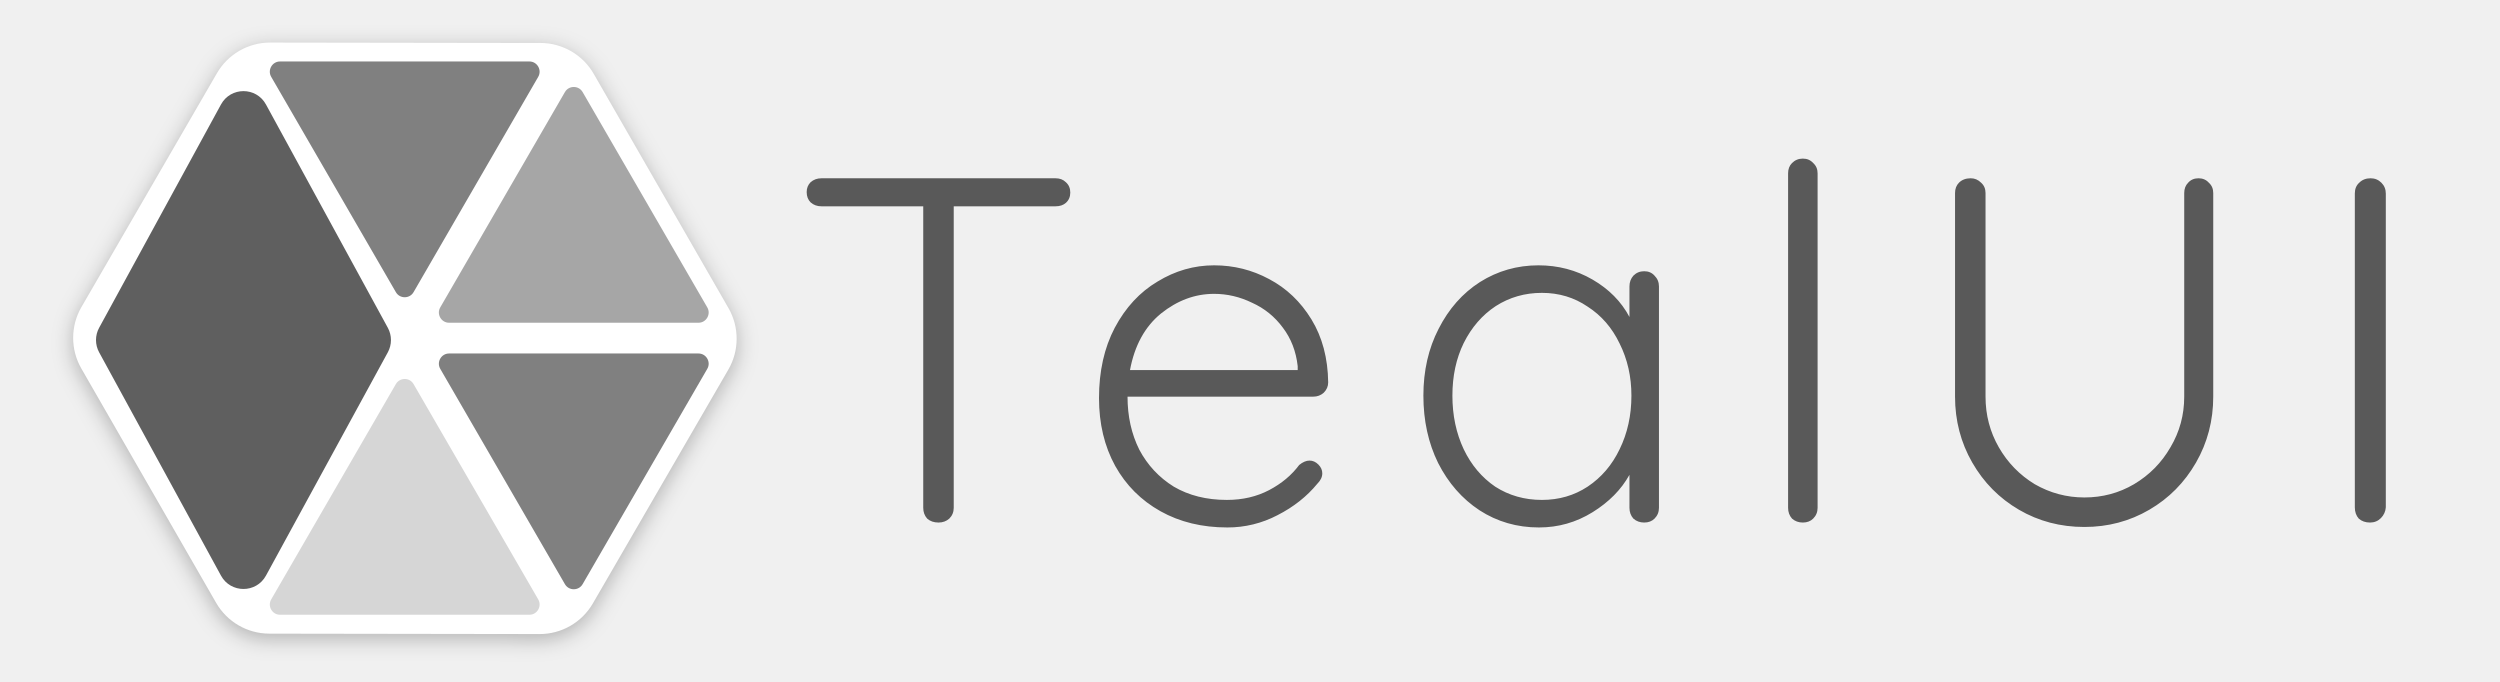
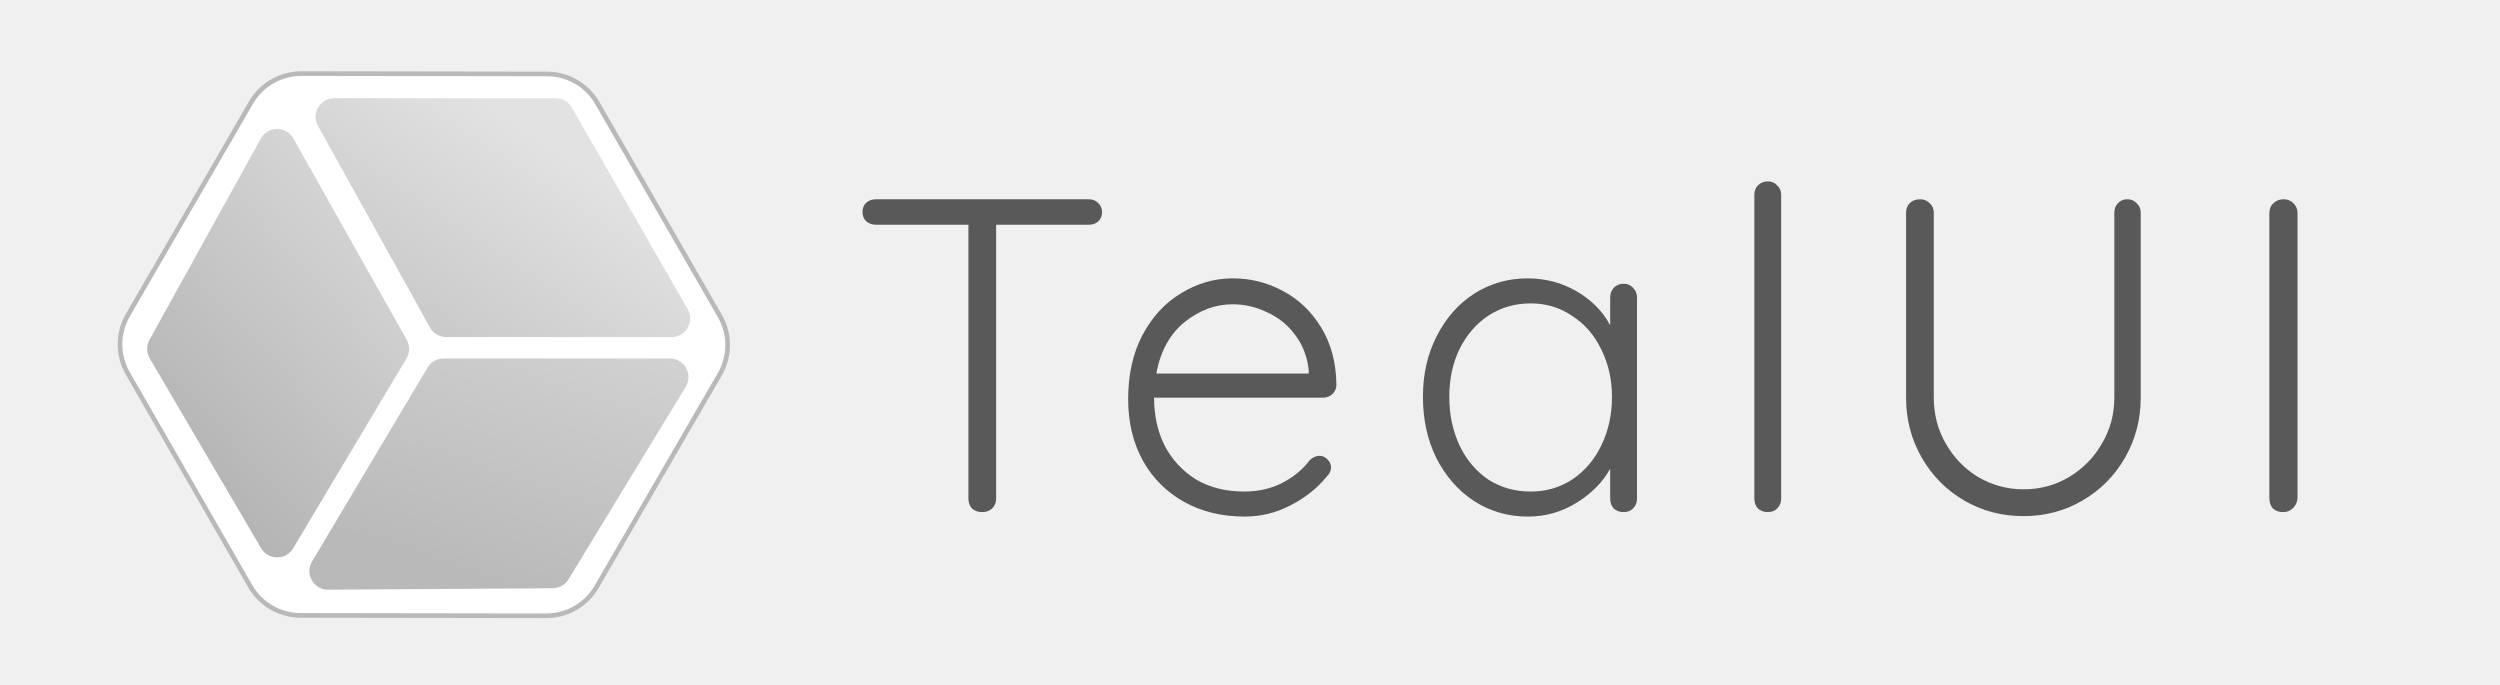
- <svg xmlns="http://www.w3.org/2000/svg" fill="none" viewBox="0 0 488 133">
-   <path d="M206.04 34.8c.832 0 1.504.256 2.016.768.576.512.864 1.184.864 2.016 0 .832-.288 1.504-.864 2.016-.512.448-1.184.672-2.016.672h-19.872V99.12c0 .832-.288 1.536-.864 2.112-.576.512-1.28.768-2.112.768-.896 0-1.632-.256-2.208-.768-.512-.576-.768-1.28-.768-2.112V40.272h-19.872c-.832 0-1.536-.256-2.112-.768-.512-.512-.768-1.184-.768-2.016 0-.768.256-1.408.768-1.92.576-.512 1.28-.768 2.112-.768h45.696zm53.222 39.84c0 .768-.288 1.44-.864 2.016a2.94 2.94 0 01-2.016.768h-36.288c0 3.84.768 7.296 2.304 10.368 1.6 3.008 3.84 5.408 6.72 7.2 2.944 1.728 6.4 2.592 10.368 2.592 3.072 0 5.824-.64 8.256-1.92 2.432-1.28 4.384-2.912 5.856-4.896.704-.576 1.376-.864 2.016-.864.64 0 1.216.256 1.728.768s.768 1.088.768 1.728c0 .704-.32 1.376-.96 2.016-2.048 2.496-4.64 4.544-7.776 6.144a20.9 20.9 0 01-9.792 2.4c-4.928 0-9.28-1.056-13.056-3.168s-6.72-5.056-8.832-8.832c-2.112-3.84-3.168-8.256-3.168-13.248 0-5.248 1.024-9.824 3.072-13.728 2.112-3.968 4.896-6.976 8.352-9.024 3.456-2.112 7.136-3.168 11.04-3.168 3.84 0 7.424.896 10.752 2.688 3.392 1.792 6.144 4.416 8.256 7.872 2.112 3.456 3.2 7.552 3.264 12.288zM236.99 57.36c-3.712 0-7.168 1.28-10.368 3.84-3.136 2.56-5.152 6.24-6.048 11.04h32.736v-.768c-.32-2.88-1.28-5.376-2.88-7.488-1.6-2.176-3.616-3.808-6.048-4.896-2.368-1.152-4.832-1.728-7.392-1.728zm83.959-4.416c.832 0 1.504.288 2.016.864.576.576.864 1.28.864 2.112v43.2c0 .832-.288 1.536-.864 2.112-.512.512-1.184.768-2.016.768-.832 0-1.536-.256-2.112-.768-.512-.576-.768-1.28-.768-2.112v-6.432c-1.6 2.88-4 5.312-7.2 7.296s-6.688 2.976-10.464 2.976c-4.288 0-8.16-1.12-11.616-3.36-3.392-2.24-6.08-5.312-8.064-9.216-1.92-3.904-2.88-8.288-2.88-13.152 0-4.864.992-9.216 2.976-13.056 1.984-3.904 4.672-6.944 8.064-9.12 3.456-2.176 7.264-3.264 11.424-3.264 3.84 0 7.36.928 10.56 2.784 3.2 1.856 5.6 4.288 7.2 7.296V55.92c0-.832.256-1.536.768-2.112.576-.576 1.28-.864 2.112-.864zm-19.968 44.64c3.328 0 6.304-.864 8.928-2.592 2.688-1.792 4.768-4.224 6.24-7.296 1.536-3.136 2.304-6.624 2.304-10.464 0-3.712-.768-7.104-2.304-10.176-1.472-3.072-3.552-5.472-6.24-7.2-2.624-1.792-5.6-2.688-8.928-2.688-3.328 0-6.336.864-9.024 2.592-2.624 1.728-4.704 4.128-6.24 7.2-1.472 3.008-2.208 6.432-2.208 10.272s.736 7.328 2.208 10.464c1.472 3.072 3.52 5.504 6.144 7.296 2.688 1.728 5.728 2.592 9.12 2.592zm53.814 1.536c0 .832-.288 1.536-.864 2.112-.512.512-1.184.768-2.016.768-.832 0-1.536-.256-2.112-.768-.512-.576-.768-1.28-.768-2.112V33.84c0-.832.256-1.504.768-2.016.576-.576 1.28-.864 2.112-.864.832 0 1.504.288 2.016.864.576.512.864 1.184.864 2.016v65.28zm74.349-64.32c.832 0 1.504.288 2.016.864.576.512.864 1.184.864 2.016v39.744c0 4.672-1.12 8.96-3.36 12.864-2.24 3.904-5.28 6.976-9.12 9.216-3.84 2.24-8.064 3.36-12.672 3.36-4.672 0-8.928-1.12-12.768-3.36-3.84-2.24-6.88-5.312-9.12-9.216-2.24-3.904-3.36-8.192-3.36-12.864V37.68c0-.832.256-1.504.768-2.016.576-.576 1.344-.864 2.304-.864.768 0 1.44.288 2.016.864.576.512.864 1.184.864 2.016v39.744c0 3.584.864 6.88 2.592 9.888 1.728 3.008 4.064 5.408 7.008 7.2 3.008 1.728 6.24 2.592 9.696 2.592 3.52 0 6.752-.864 9.696-2.592 3.008-1.792 5.376-4.192 7.104-7.2 1.792-3.008 2.688-6.304 2.688-9.888V37.68c0-.832.256-1.504.768-2.016.512-.576 1.184-.864 2.016-.864zm36.566 64.224a3.243 3.243 0 01-.96 2.112c-.576.576-1.28.864-2.112.864-.896 0-1.632-.256-2.208-.768-.512-.576-.768-1.312-.768-2.208V37.776c0-.896.288-1.6.864-2.112.576-.576 1.312-.864 2.208-.864.832 0 1.536.288 2.112.864.576.576.864 1.28.864 2.112v61.248z" fill="#595959" />
-   <g filter="url(#filter0_d)">
-     <path d="M105.506 8.386c4.288.007 8.246 2.3 10.383 6.016l26.31 45.733a12 12 0 01-.018 12l-26.451 45.651a12.001 12.001 0 01-10.401 5.984l-52.76-.081a12.001 12.001 0 01-10.383-6.016L15.876 71.94a12 12 0 01.018-12l26.45-45.65a12 12 0 0110.402-5.985l52.76.081z" fill="#fff" />
+ <svg xmlns="http://www.w3.org/2000/svg" fill="none" viewBox="0 0 537 147">
+   <g clip-path="url(#clip0)">
+     <path d="M128.323 22.153c-2.227-3.871-6.35-6.26-10.816-6.267l-52.76-.081c-4.466-.007-8.596 2.369-10.835 6.233L27.462 67.69c-2.239 3.864-2.246 8.629-.019 12.5l26.31 45.732c2.227 3.871 6.35 6.26 10.816 6.267l52.76.081c4.466.007 8.596-2.369 10.835-6.234l26.451-45.651c2.238-3.864 2.246-8.629.019-12.5l-26.31-45.732z" fill="#fff" stroke="#B9B9B9" />
+     <path d="M122.115 124.434c-.721 1.184-2.004 1.91-3.39 1.919l-48.238.313c-3.115.02-5.056-3.371-3.463-6.047l24.812-41.666C92.558 77.742 93.864 77 95.274 77h48.607c3.121 0 5.04 3.415 3.416 6.08l-25.182 41.354z" fill="url(#paint0_linear)" />
+     <path d="M32.153 76.966c-.715-1.219-.734-2.724-.05-3.961l23.927-43.236c1.516-2.739 5.449-2.754 6.985-.026l24.346 43.235c.704 1.25.684 2.781-.051 4.013L62.965 117.78c-1.559 2.611-5.346 2.597-6.885-.026L32.153 76.966z" fill="url(#paint1_linear)" />
+     <path d="M119.359 21.098c1.432 0 2.755.765 3.468 2.007l24.887 43.3c1.533 2.667-.392 5.993-3.468 5.993H95.854c-1.453 0-2.791-.787-3.497-2.057L68.301 27.04c-1.481-2.666.447-5.942 3.497-5.942h47.561z" fill="url(#paint2_linear)" />
+     <path d="M233.84 42.8c.832 0 1.504.256 2.016.768.576.512.864 1.184.864 2.016 0 .832-.288 1.504-.864 2.016-.512.448-1.184.672-2.016.672h-19.872v58.848c0 .832-.288 1.536-.864 2.112-.576.512-1.28.768-2.112.768-.896 0-1.632-.256-2.208-.768-.512-.576-.768-1.28-.768-2.112V48.272h-19.872c-.832 0-1.536-.256-2.112-.768-.512-.512-.768-1.184-.768-2.016 0-.768.256-1.408.768-1.92.576-.512 1.28-.768 2.112-.768h45.696zm53.222 39.84c0 .768-.288 1.44-.864 2.016-.576.512-1.248.768-2.016.768h-36.288c0 3.84.768 7.296 2.304 10.368 1.6 3.008 3.84 5.408 6.72 7.2 2.944 1.728 6.4 2.592 10.368 2.592 3.072 0 5.824-.64 8.256-1.92 2.432-1.28 4.384-2.912 5.856-4.896.704-.576 1.376-.864 2.016-.864.64 0 1.216.256 1.728.768s.768 1.088.768 1.728c0 .704-.32 1.376-.96 2.016-2.048 2.496-4.64 4.544-7.776 6.144-3.072 1.6-6.336 2.4-9.792 2.4-4.928 0-9.28-1.056-13.056-3.168s-6.72-5.056-8.832-8.832c-2.112-3.84-3.168-8.256-3.168-13.248 0-5.248 1.024-9.824 3.072-13.728 2.112-3.968 4.896-6.976 8.352-9.024 3.456-2.112 7.136-3.168 11.04-3.168 3.84 0 7.424.896 10.752 2.688 3.392 1.792 6.144 4.416 8.256 7.872 2.112 3.456 3.2 7.552 3.264 12.288zM264.79 65.36c-3.712 0-7.168 1.28-10.368 3.84-3.136 2.56-5.152 6.24-6.048 11.04h32.736v-.768c-.32-2.88-1.28-5.376-2.88-7.488-1.6-2.176-3.616-3.808-6.048-4.896-2.368-1.152-4.832-1.728-7.392-1.728zm83.959-4.416c.832 0 1.504.288 2.016.864.576.576.864 1.28.864 2.112v43.2c0 .832-.288 1.536-.864 2.112-.512.512-1.184.768-2.016.768-.832 0-1.536-.256-2.112-.768-.512-.576-.768-1.28-.768-2.112v-6.432c-1.6 2.88-4 5.312-7.2 7.296s-6.688 2.976-10.464 2.976c-4.288 0-8.16-1.12-11.616-3.36-3.392-2.24-6.08-5.312-8.064-9.216-1.92-3.904-2.88-8.288-2.88-13.152 0-4.864.992-9.216 2.976-13.056 1.984-3.904 4.672-6.944 8.064-9.12 3.456-2.176 7.264-3.264 11.424-3.264 3.84 0 7.36.928 10.56 2.784 3.2 1.856 5.6 4.288 7.2 7.296V63.92c0-.832.256-1.536.768-2.112.576-.576 1.28-.864 2.112-.864zm-19.968 44.64c3.328 0 6.304-.864 8.928-2.592 2.688-1.792 4.768-4.224 6.24-7.296 1.536-3.136 2.304-6.624 2.304-10.464 0-3.712-.768-7.104-2.304-10.176-1.472-3.072-3.552-5.472-6.24-7.2-2.624-1.792-5.6-2.688-8.928-2.688-3.328 0-6.336.864-9.024 2.592-2.624 1.728-4.704 4.128-6.24 7.2-1.472 3.008-2.208 6.432-2.208 10.272s.736 7.328 2.208 10.464c1.472 3.072 3.52 5.504 6.144 7.296 2.688 1.728 5.728 2.592 9.12 2.592zm53.814 1.536c0 .832-.288 1.536-.864 2.112-.512.512-1.184.768-2.016.768-.832 0-1.536-.256-2.112-.768-.512-.576-.768-1.28-.768-2.112V41.84c0-.832.256-1.504.768-2.016.576-.576 1.28-.864 2.112-.864.832 0 1.504.288 2.016.864.576.512.864 1.184.864 2.016v65.28zm74.349-64.32c.832 0 1.504.288 2.016.864.576.512.864 1.184.864 2.016v39.744c0 4.672-1.12 8.96-3.36 12.864-2.24 3.904-5.28 6.976-9.12 9.216-3.84 2.24-8.064 3.36-12.672 3.36-4.672 0-8.928-1.12-12.768-3.36-3.84-2.24-6.88-5.312-9.12-9.216-2.24-3.904-3.36-8.192-3.36-12.864V45.68c0-.832.256-1.504.768-2.016.576-.576 1.344-.864 2.304-.864.768 0 1.44.288 2.016.864.576.512.864 1.184.864 2.016v39.744c0 3.584.864 6.88 2.592 9.888 1.728 3.008 4.064 5.408 7.008 7.2 3.008 1.728 6.24 2.592 9.696 2.592 3.52 0 6.752-.864 9.696-2.592 3.008-1.792 5.376-4.192 7.104-7.2 1.792-3.008 2.688-6.304 2.688-9.888V45.68c0-.832.256-1.504.768-2.016.512-.576 1.184-.864 2.016-.864zm36.566 64.224c-.064.832-.384 1.536-.961 2.112-.575.576-1.279.864-2.111.864-.896 0-1.632-.256-2.208-.768-.512-.576-.768-1.312-.768-2.208V45.776c0-.896.288-1.6.864-2.112.576-.576 1.312-.864 2.208-.864.832 0 1.536.288 2.112.864.576.576.864 1.28.864 2.112v61.248z" fill="#595959" />
  </g>
-   <path d="M75.971 74.226c1.348-2.329 4.71-2.329 6.058 0l24.328 42.02c1.351 2.334-.333 5.254-3.029 5.254H54.672c-2.696 0-4.38-2.92-3.029-5.254l24.328-42.02z" fill="#D6D6D6" stroke="#fff" stroke-width="3" />
-   <path d="M82.029 57.774c-1.348 2.329-4.71 2.329-6.058 0l-24.328-42.02c-1.35-2.334.333-5.254 3.03-5.254h48.655c2.696 0 4.38 2.92 3.029 5.254l-24.328 42.02z" fill="gray" stroke="#fff" stroke-width="3" />
-   <path d="M108.971 17.226c1.348-2.329 4.71-2.329 6.058 0l24.328 42.02c1.351 2.334-.333 5.254-3.029 5.254H87.672c-2.696 0-4.38-2.92-3.029-5.254l24.328-42.02z" fill="#A6A6A6" stroke="#fff" stroke-width="3" />
-   <path d="M115.029 114.774c-1.348 2.329-4.71 2.329-6.058 0l-24.328-42.02c-1.35-2.334.333-5.254 3.03-5.254h48.655c2.696 0 4.38 2.92 3.029 5.254l-24.328 42.02z" fill="gray" stroke="#fff" stroke-width="3" />
-   <path fill-rule="evenodd" clip-rule="evenodd" d="M75.703 68.773a5 5 0 000-4.79l-23.788-43.59c-1.895-3.474-6.882-3.474-8.778 0L19.35 63.983a5 5 0 000 4.79l23.787 43.59c1.896 3.473 6.883 3.473 8.778 0l23.788-43.59z" fill="#5F5F5F" />
  <defs>
-     <filter id="filter0_d" x="-7.395" y="-21.956" width="172.865" height="178.01" filterUnits="userSpaceOnUse" color-interpolation-filters="sRGB">
-       <feFlood flood-opacity="0" result="BackgroundImageFix" />
-       <feColorMatrix in="SourceAlpha" values="0 0 0 0 0 0 0 0 0 0 0 0 0 0 0 0 0 0 127 0" />
-       <feOffset dy="1.012" />
-       <feGaussianBlur stdDeviation="2.024" />
-       <feColorMatrix values="0 0 0 0 0 0 0 0 0 0 0 0 0 0 0 0 0 0 0.25 0" />
-       <feBlend in2="BackgroundImageFix" result="effect1_dropShadow" />
-       <feBlend in="SourceGraphic" in2="effect1_dropShadow" result="shape" />
-     </filter>
+     <linearGradient id="paint0_linear" x1="95" y1="122" x2="125" y2="35" gradientUnits="userSpaceOnUse">
+       <stop stop-color="#B9B9B9" />
+       <stop offset="1" stop-color="#DFDFDF" />
+     </linearGradient>
+     <linearGradient id="paint1_linear" x1="35.5" y1="93.5" x2="104" y2="30.5" gradientUnits="userSpaceOnUse">
+       <stop stop-color="#B5B5B5" />
+       <stop offset="1" stop-color="#E3E3E3" />
+     </linearGradient>
+     <linearGradient id="paint2_linear" x1="77" y1="87.5" x2="116" y2="29.5" gradientUnits="userSpaceOnUse">
+       <stop stop-color="#BEBEBE" />
+       <stop offset="1" stop-color="#E2E2E2" />
+     </linearGradient>
+     <clipPath id="clip0">
+       <path fill="#fff" transform="translate(-278 -772)" d="M0 0h1440v1024H0z" />
+     </clipPath>
  </defs>
</svg>
